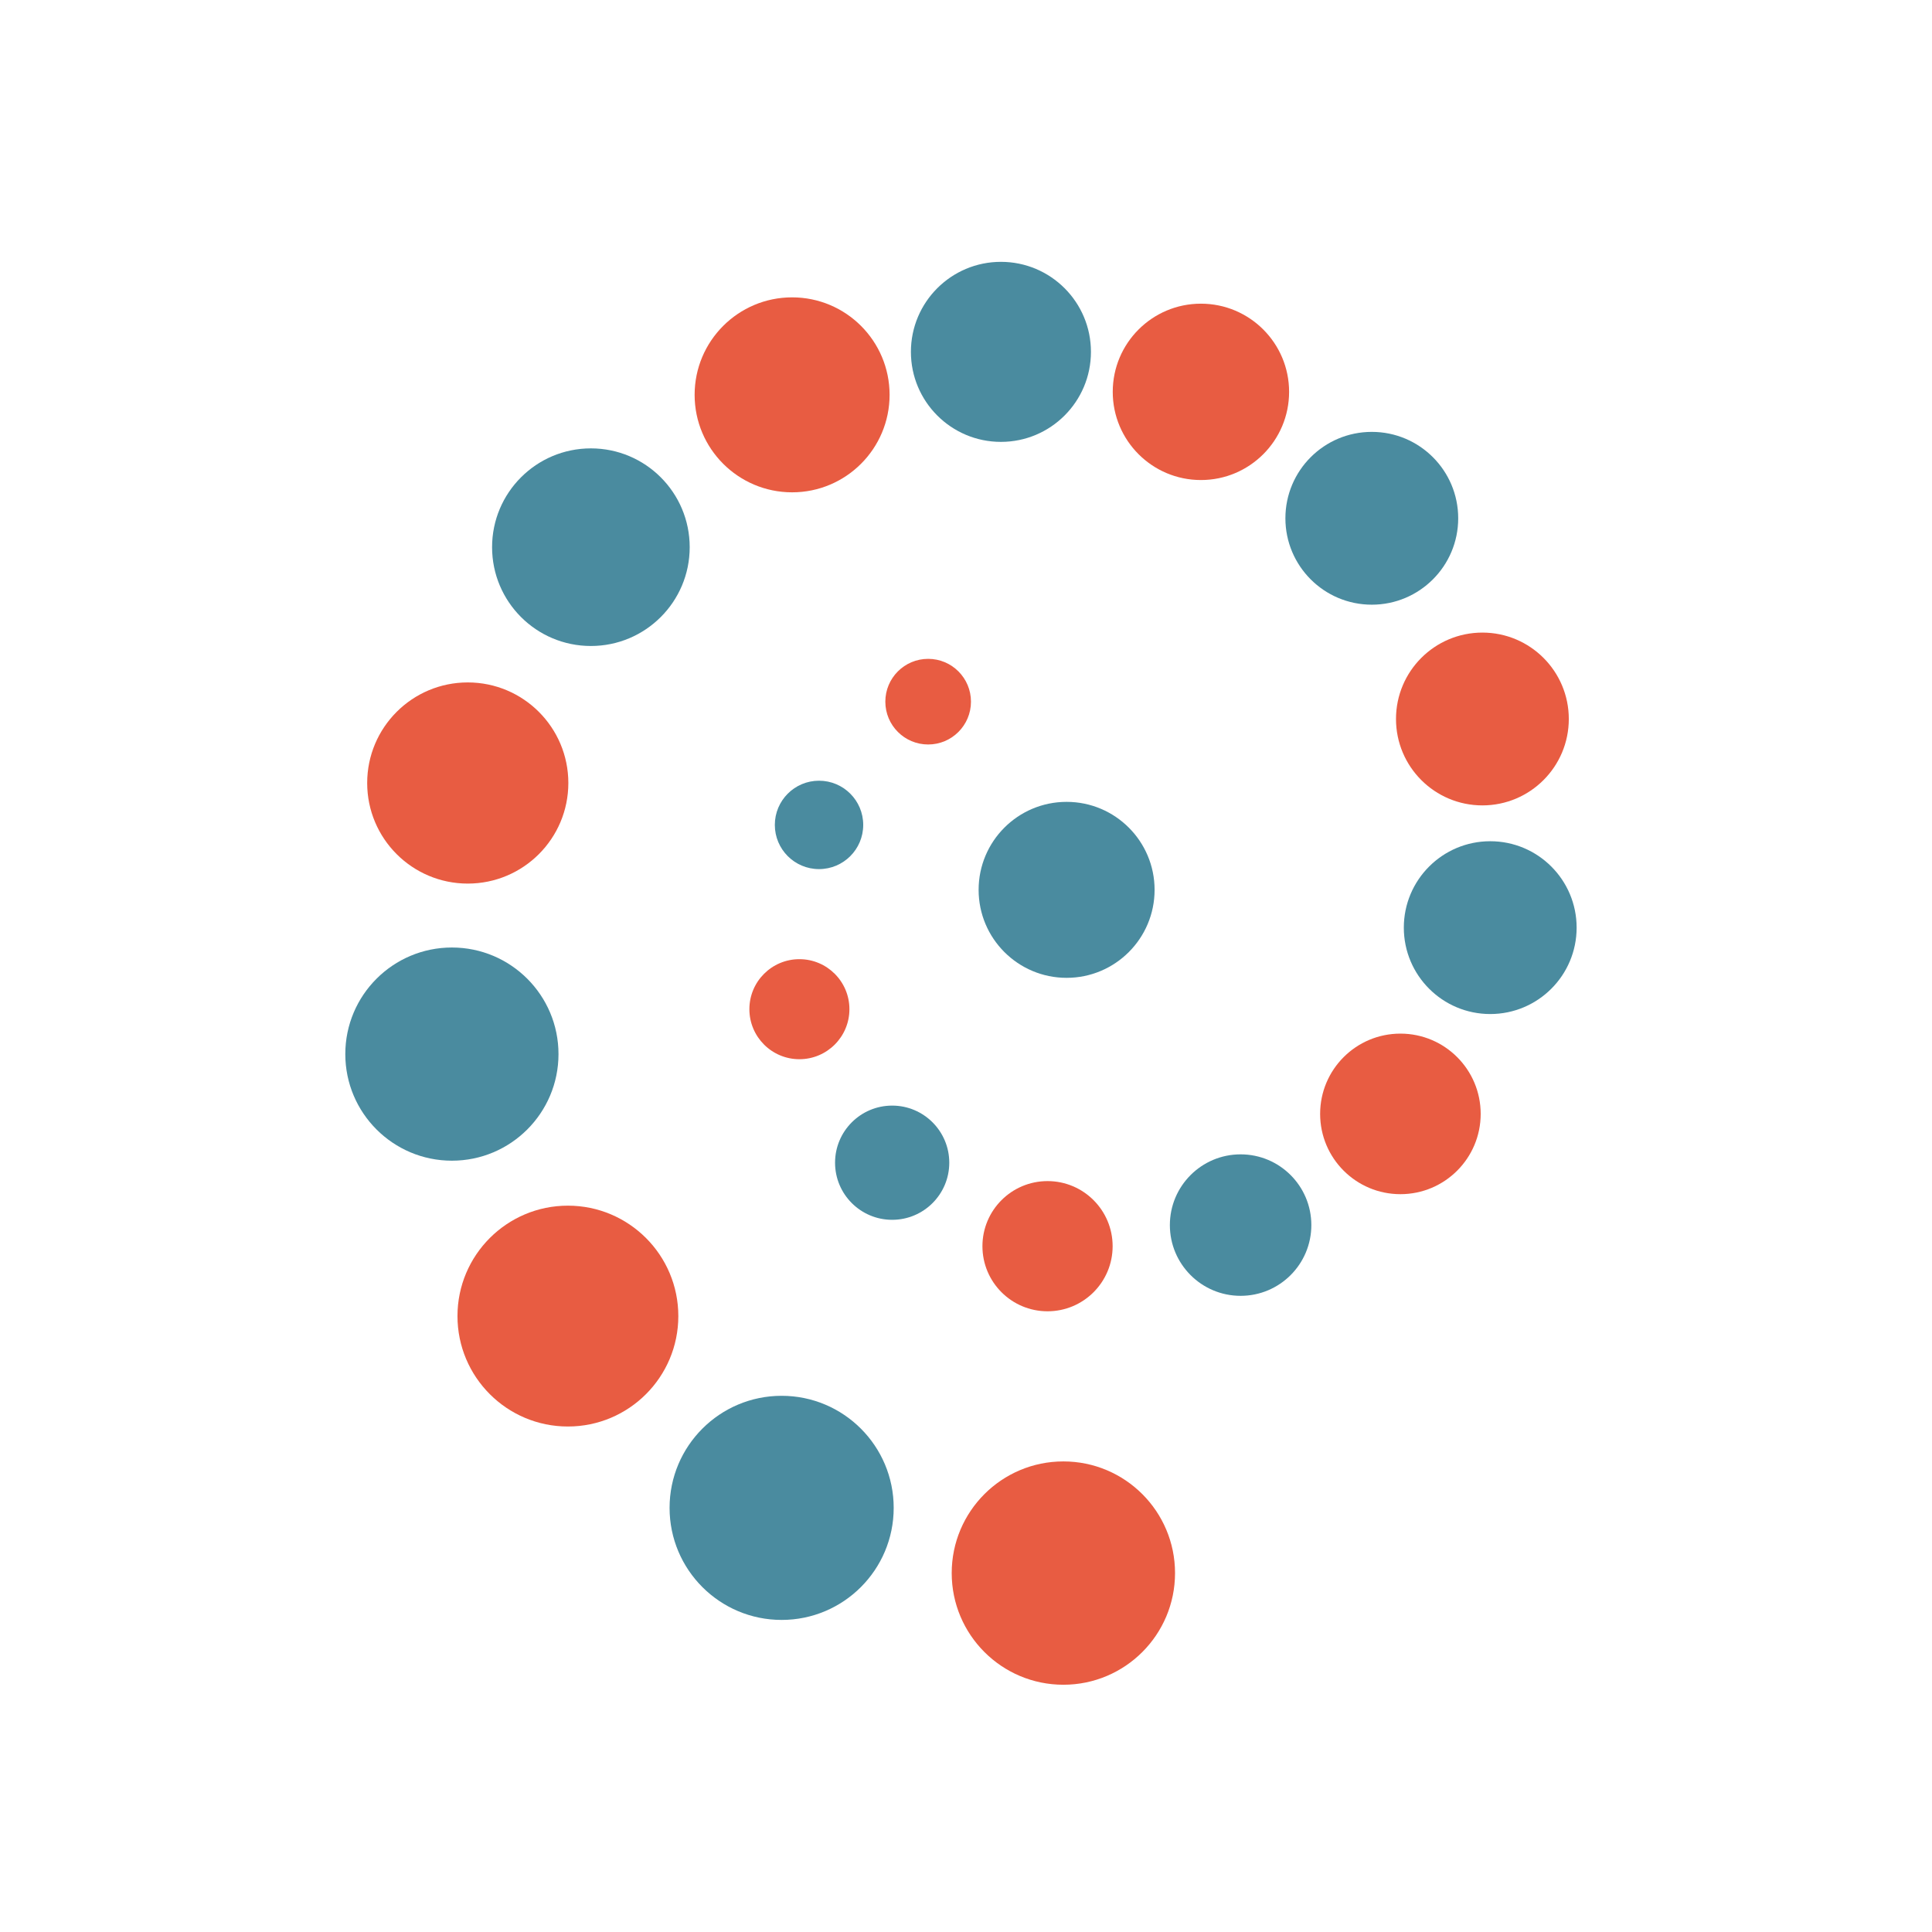
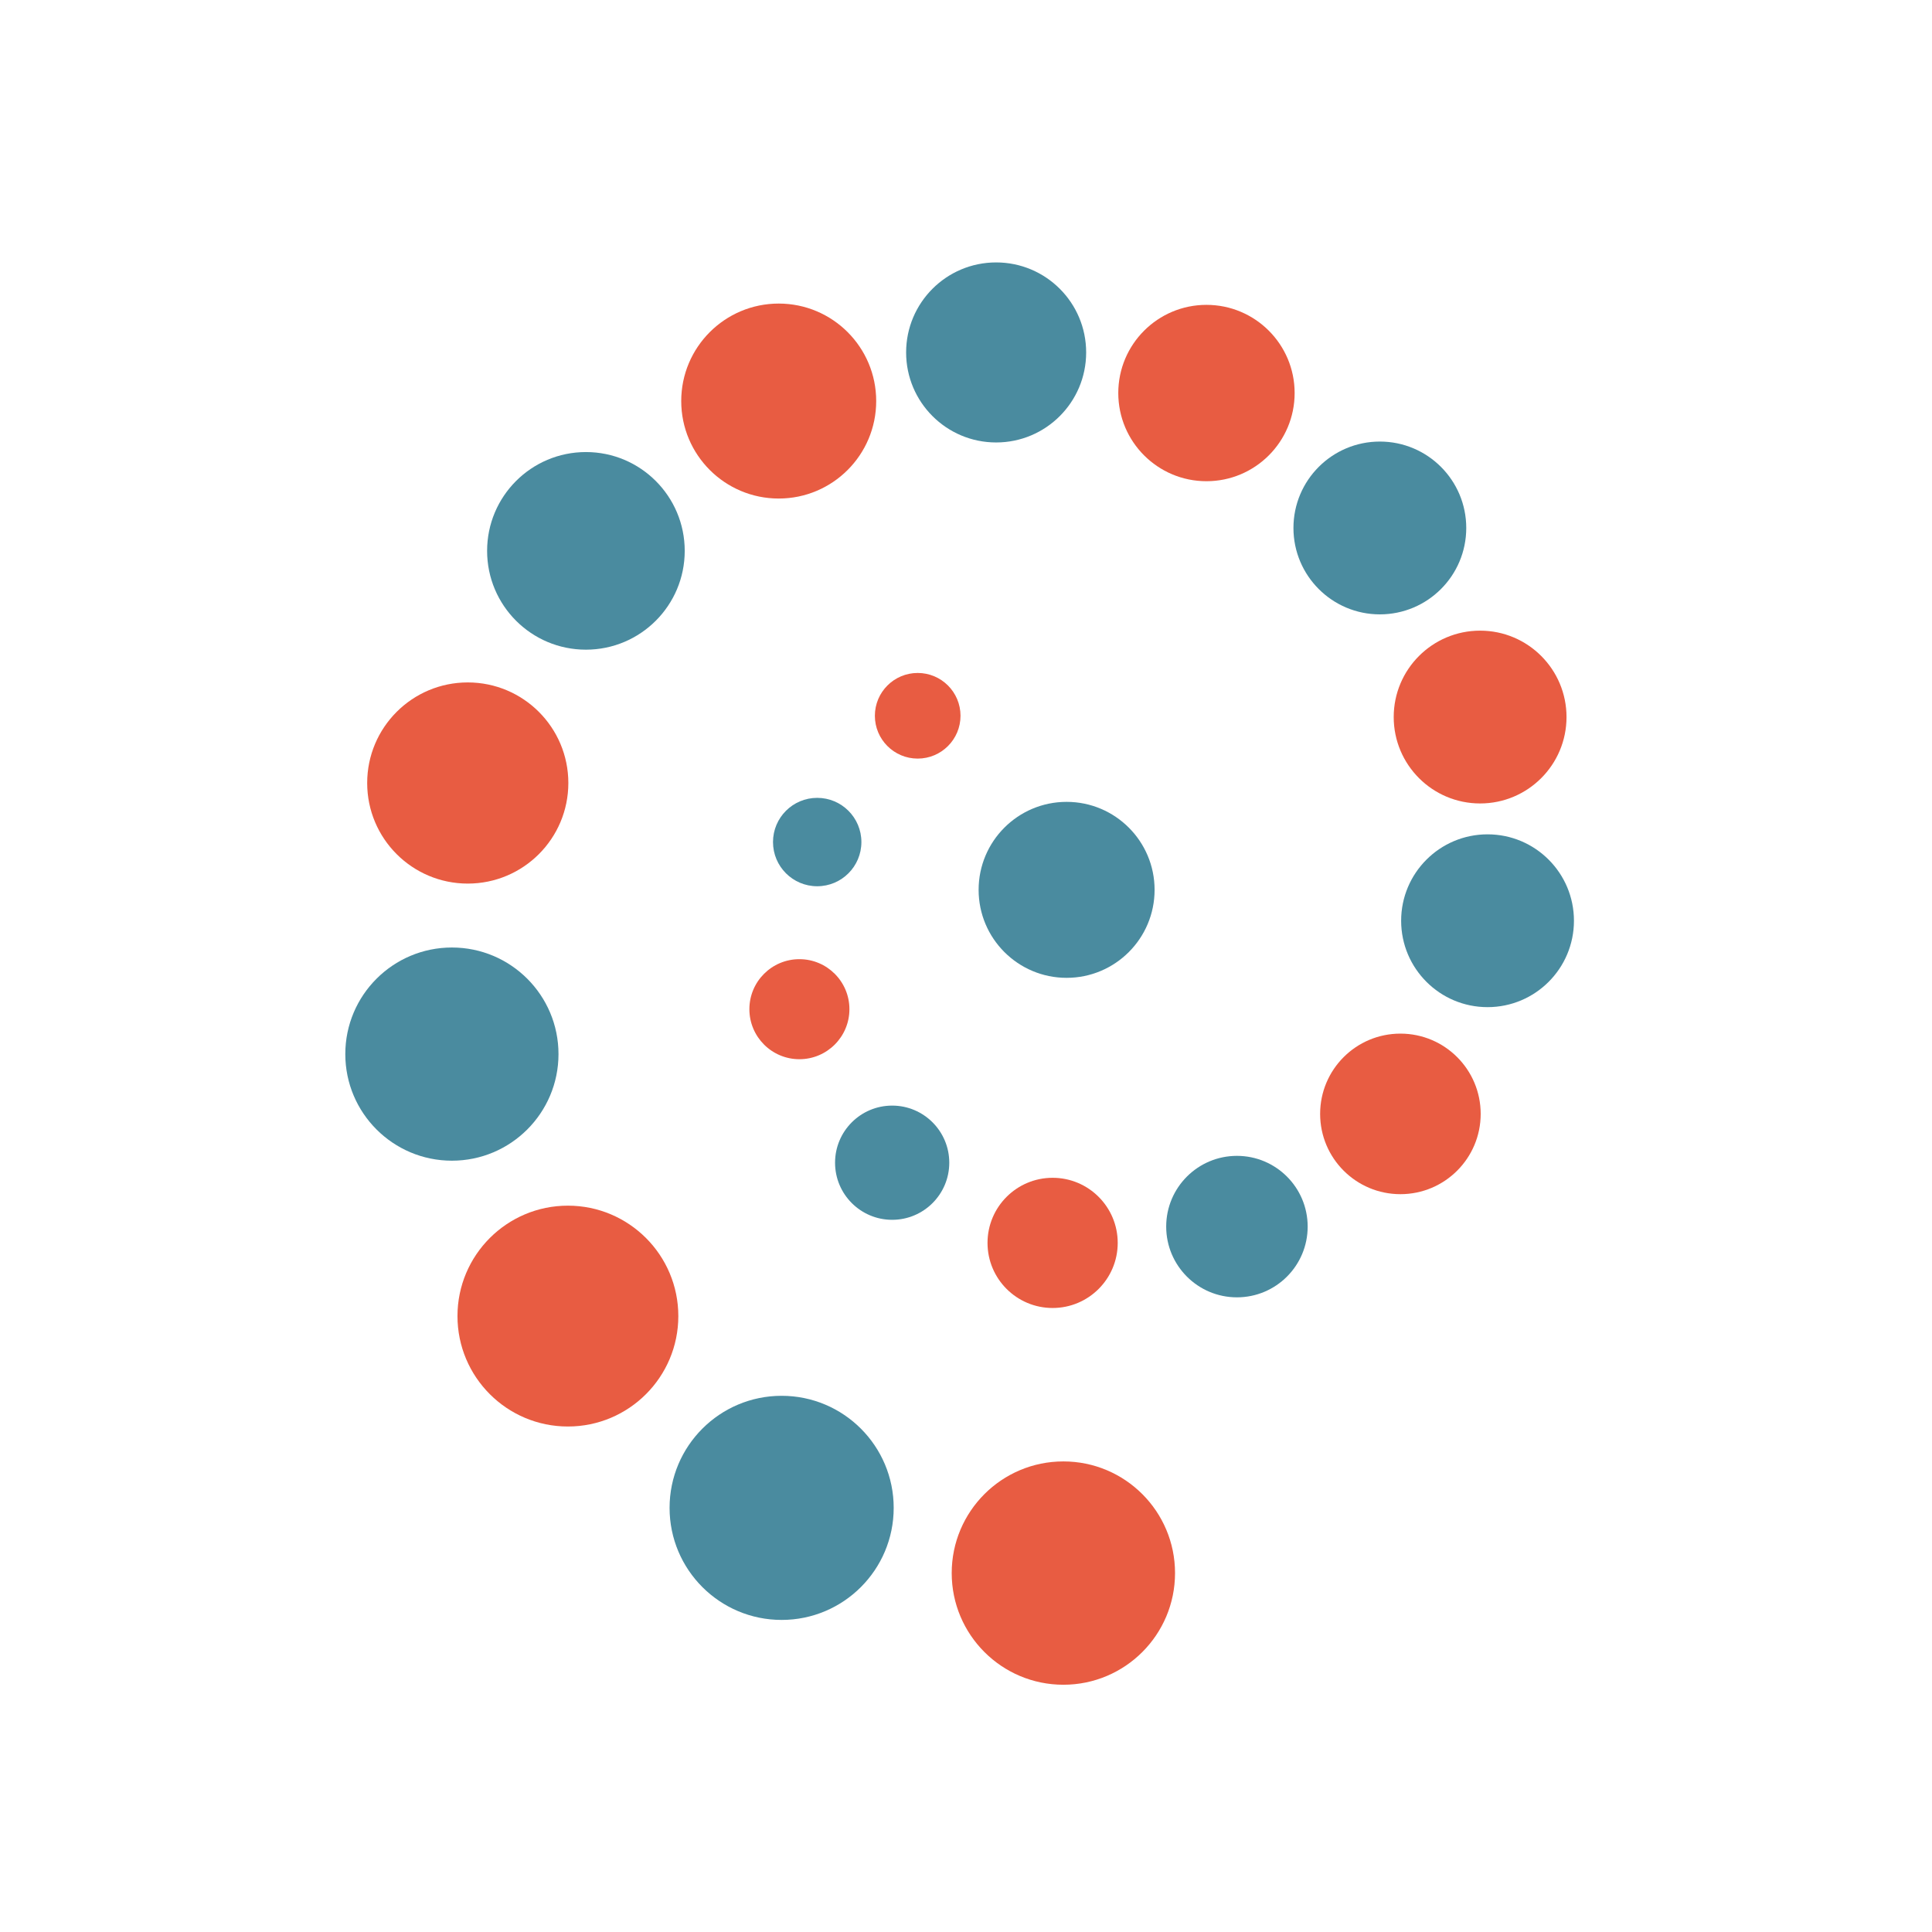
<svg xmlns="http://www.w3.org/2000/svg" width="100%" height="100%" viewBox="0 0 2000 2000" version="1.1" xml:space="preserve" style="fill-rule:evenodd;clip-rule:evenodd;stroke-linejoin:round;stroke-miterlimit:2;">
  <rect id="Artboard1" x="0" y="0" width="2000" height="2000" style="fill:none;" />
  <g id="Artboard11">
    <g transform="matrix(1.09995,0,0,1.09995,-24.1957,-139.579)">
      <circle cx="1022.77" cy="1607.37" r="105.089" style="fill:rgb(232,92,66);" />
    </g>
    <g transform="matrix(1.10385,0,0,1.10385,-319.838,-213.358)">
      <circle cx="1022.77" cy="1607.37" r="105.089" style="fill:rgb(74,139,159);" />
    </g>
    <g transform="matrix(0.866731,0,0,0.866731,217.679,-471.988)">
      <circle cx="1022.77" cy="1607.37" r="105.089" style="fill:rgb(74,139,159);" />
    </g>
    <g transform="matrix(1.08773,0,0,1.08773,-524.609,-385.979)">
      <circle cx="1022.77" cy="1607.37" r="105.089" style="fill:rgb(232,92,66);" />
    </g>
    <g transform="matrix(1.05001,0,0,1.05001,-606.114,-596.555)">
      <circle cx="1022.77" cy="1607.37" r="105.089" style="fill:rgb(74,139,159);" />
    </g>
    <g transform="matrix(0.990778,0,0,0.990778,-529.11,-781.98)">
      <circle cx="1022.77" cy="1607.37" r="105.089" style="fill:rgb(232,92,66);" />
    </g>
-     <g transform="matrix(0.973337,0,0,0.973337,-383.813,-998.071)">
+     <g transform="matrix(0.973337,0,0,0.973337,-388.961,-994.26)">
      <circle cx="1022.77" cy="1607.37" r="105.089" style="fill:rgb(74,139,159);" />
    </g>
-     <g transform="matrix(0.960282,0,0,0.960282,-162.162,-1134.79)">
+     <g transform="matrix(0.960282,0,0,0.960282,-176.025,-1128.36)">
      <circle cx="1022.77" cy="1607.37" r="105.089" style="fill:rgb(232,92,66);" />
    </g>
-     <g transform="matrix(0.886751,0,0,0.886751,129.215,-1061.09)">
+     <g transform="matrix(0.886751,0,0,0.886751,124.258,-1060.49)">
      <circle cx="1022.77" cy="1607.37" r="105.089" style="fill:rgb(74,139,159);" />
    </g>
-     <g transform="matrix(0.868619,0,0,0.868619,354.792,-990.543)">
+     <g transform="matrix(0.868619,0,0,0.868619,360.524,-989.322)">
      <circle cx="1022.77" cy="1607.37" r="105.089" style="fill:rgb(232,92,66);" />
    </g>
-     <g transform="matrix(0.851143,0,0,0.851143,549.562,-831.575)">
+     <g transform="matrix(0.851143,0,0,0.851143,557.894,-821.554)">
      <circle cx="1022.77" cy="1607.37" r="105.089" style="fill:rgb(74,139,159);" />
    </g>
-     <g transform="matrix(0.851143,0,0,0.851143,664.052,-623.806)">
+     <g transform="matrix(0.851143,0,0,0.851143,661.685,-625.812)">
      <circle cx="1022.77" cy="1607.37" r="105.089" style="fill:rgb(232,92,66);" />
    </g>
-     <g transform="matrix(0.851143,0,0,0.851143,672.153,-407.82)">
+     <g transform="matrix(0.851143,0,0,0.851143,669.382,-414.953)">
      <circle cx="1022.77" cy="1607.37" r="105.089" style="fill:rgb(74,139,159);" />
    </g>
    <g transform="matrix(0.790806,0,0,0.790806,640.886,-118.017)">
      <circle cx="1022.77" cy="1607.37" r="105.089" style="fill:rgb(232,92,66);" />
    </g>
-     <g transform="matrix(0.696829,0,0,0.696829,571.573,148.148)">
+     <g transform="matrix(0.696829,0,0,0.696829,567.773,149.709)">
      <circle cx="1022.77" cy="1607.37" r="105.089" style="fill:rgb(74,139,159);" />
    </g>
-     <g transform="matrix(0.641258,0,0,0.641258,428.542,259.317)">
+     <g transform="matrix(0.641258,0,0,0.641258,433.807,255.899)">
      <circle cx="1022.77" cy="1607.37" r="105.089" style="fill:rgb(232,92,66);" />
    </g>
    <g transform="matrix(0.562547,0,0,0.562547,348.211,299.412)">
      <circle cx="1022.77" cy="1607.37" r="105.089" style="fill:rgb(74,139,159);" />
    </g>
    <g transform="matrix(0.492713,0,0,0.492713,323.606,252.74)">
      <circle cx="1022.77" cy="1607.37" r="105.089" style="fill:rgb(232,92,66);" />
    </g>
-     <g transform="matrix(0.435346,0,0,0.435346,402.594,154.178)">
+     <g transform="matrix(0.435346,0,0,0.435346,400.704,171.925)">
      <circle cx="1022.77" cy="1607.37" r="105.089" style="fill:rgb(74,139,159);" />
    </g>
-     <g transform="matrix(0.421772,0,0,0.421772,529.445,48.4204)">
+     <g transform="matrix(0.421772,0,0,0.421772,518.618,63.0264)">
      <circle cx="1022.77" cy="1607.37" r="105.089" style="fill:rgb(232,92,66);" />
    </g>
  </g>
</svg>
